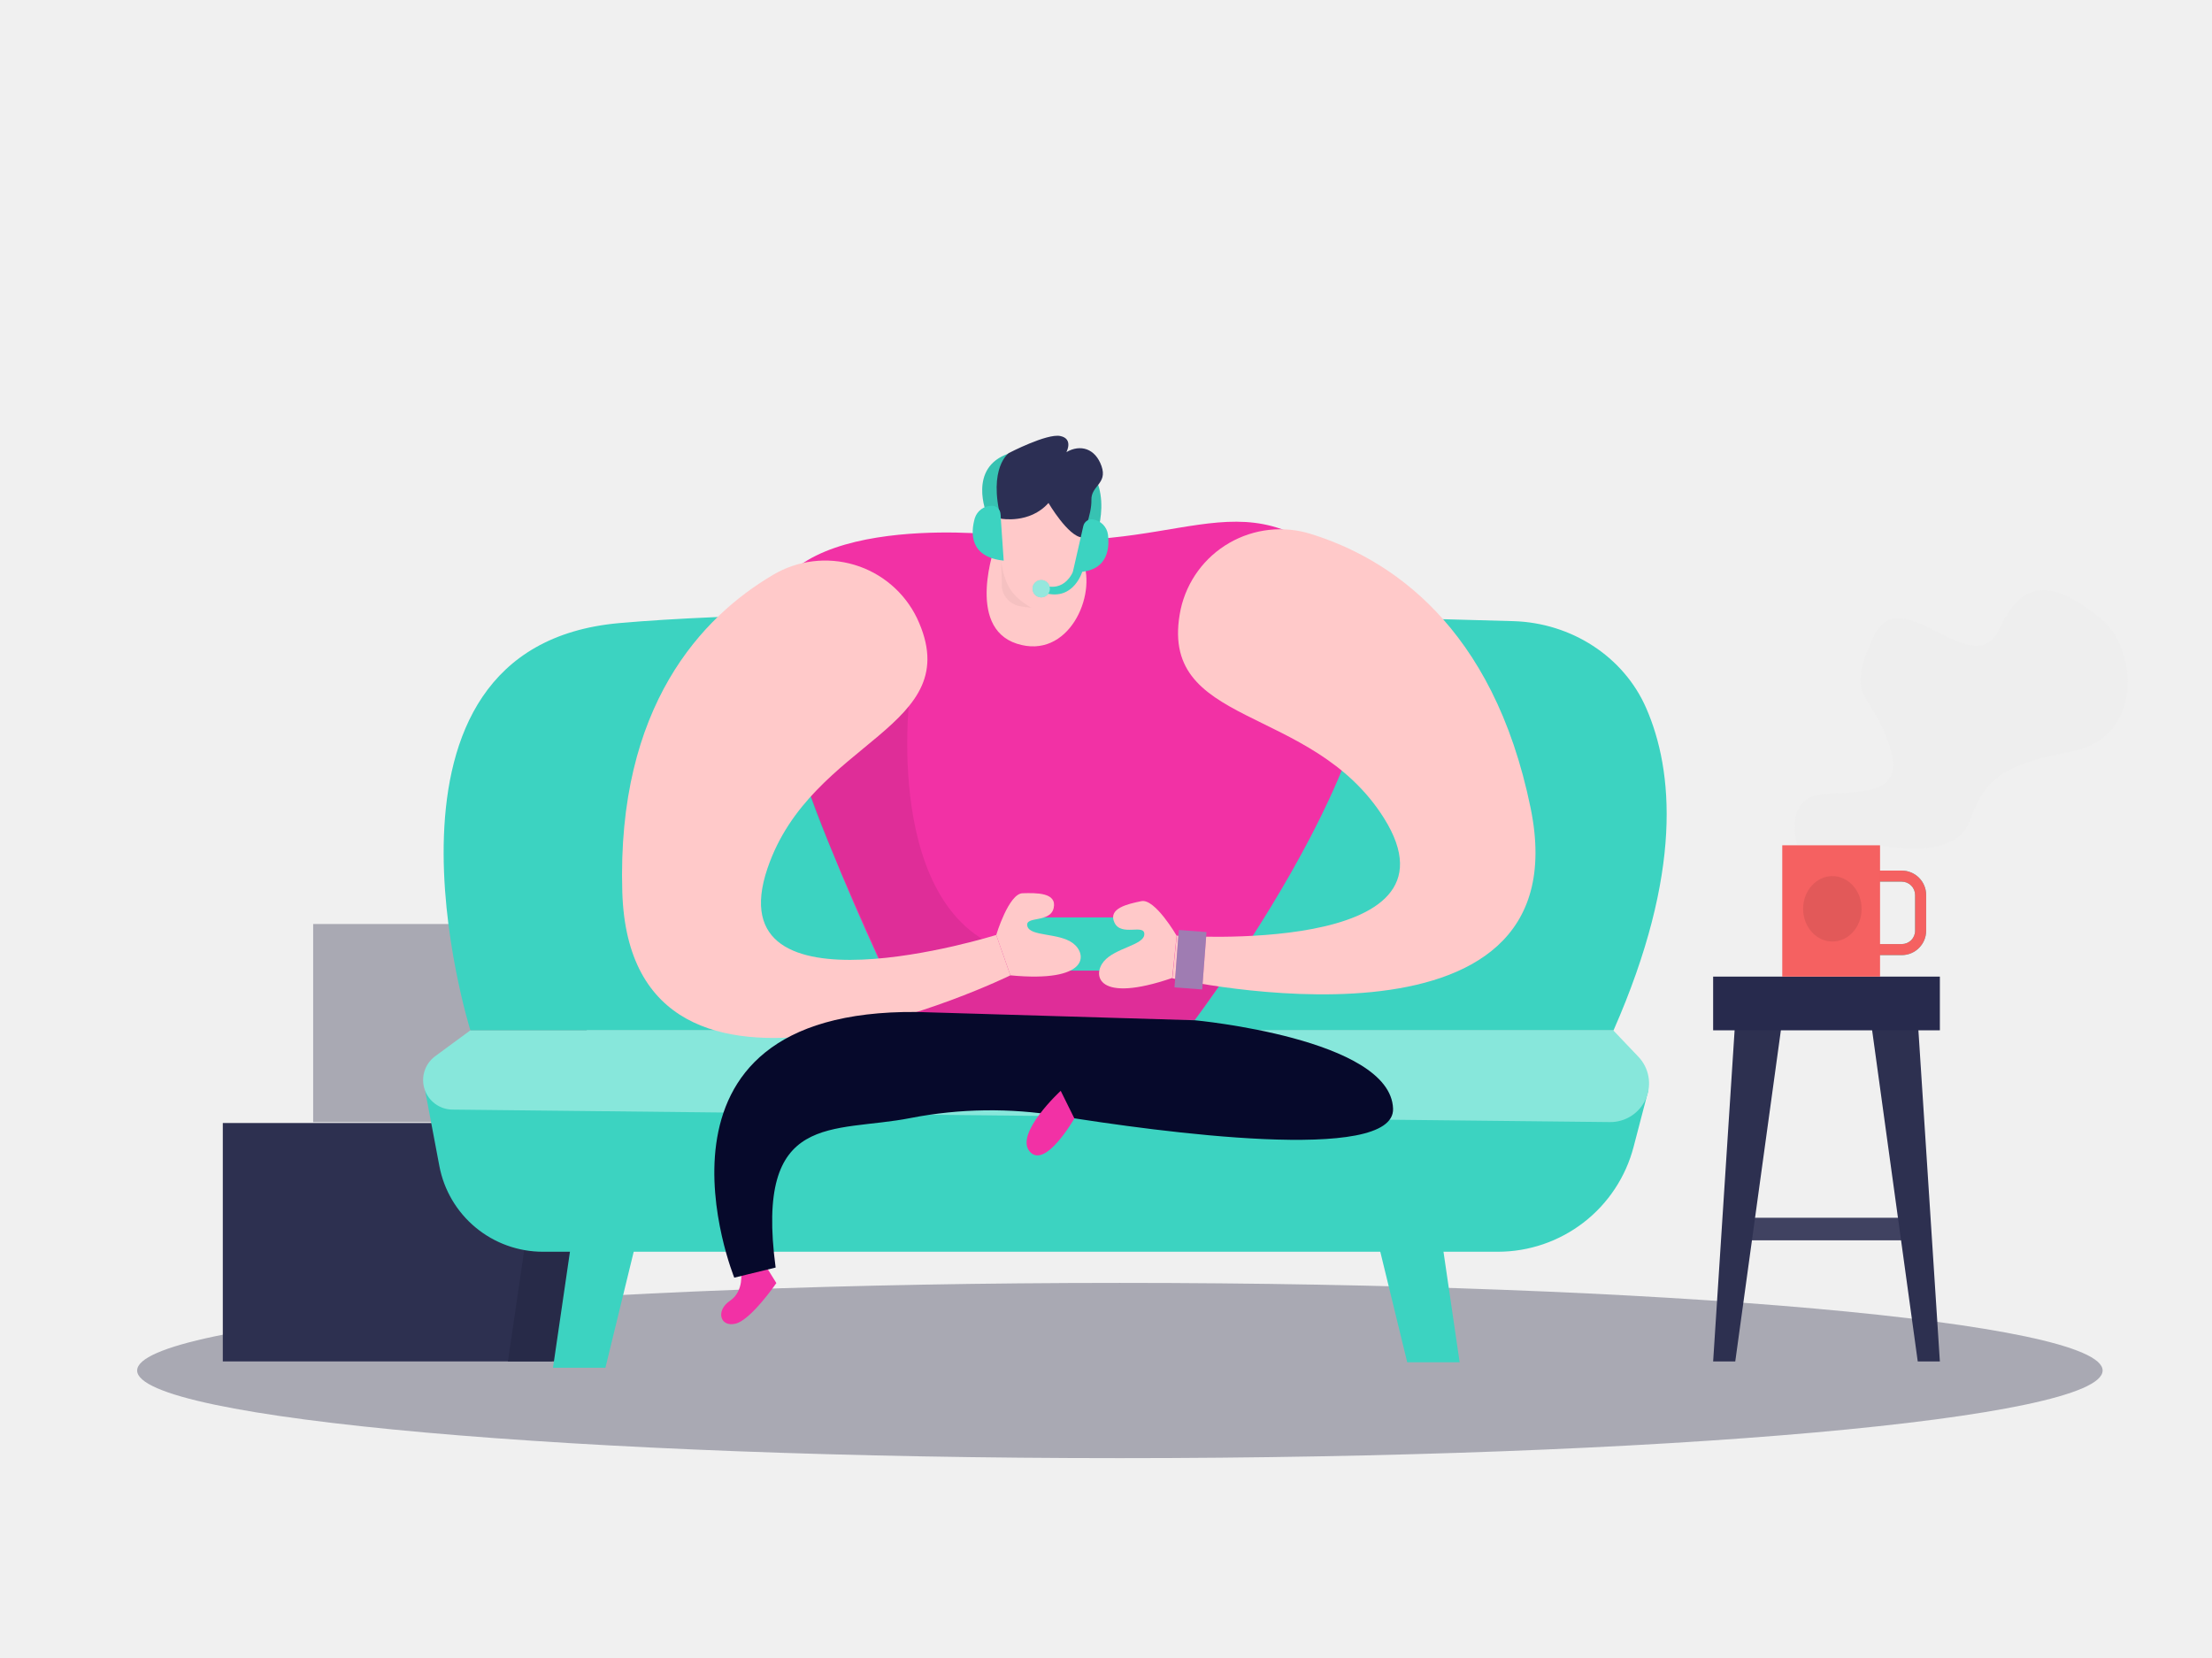
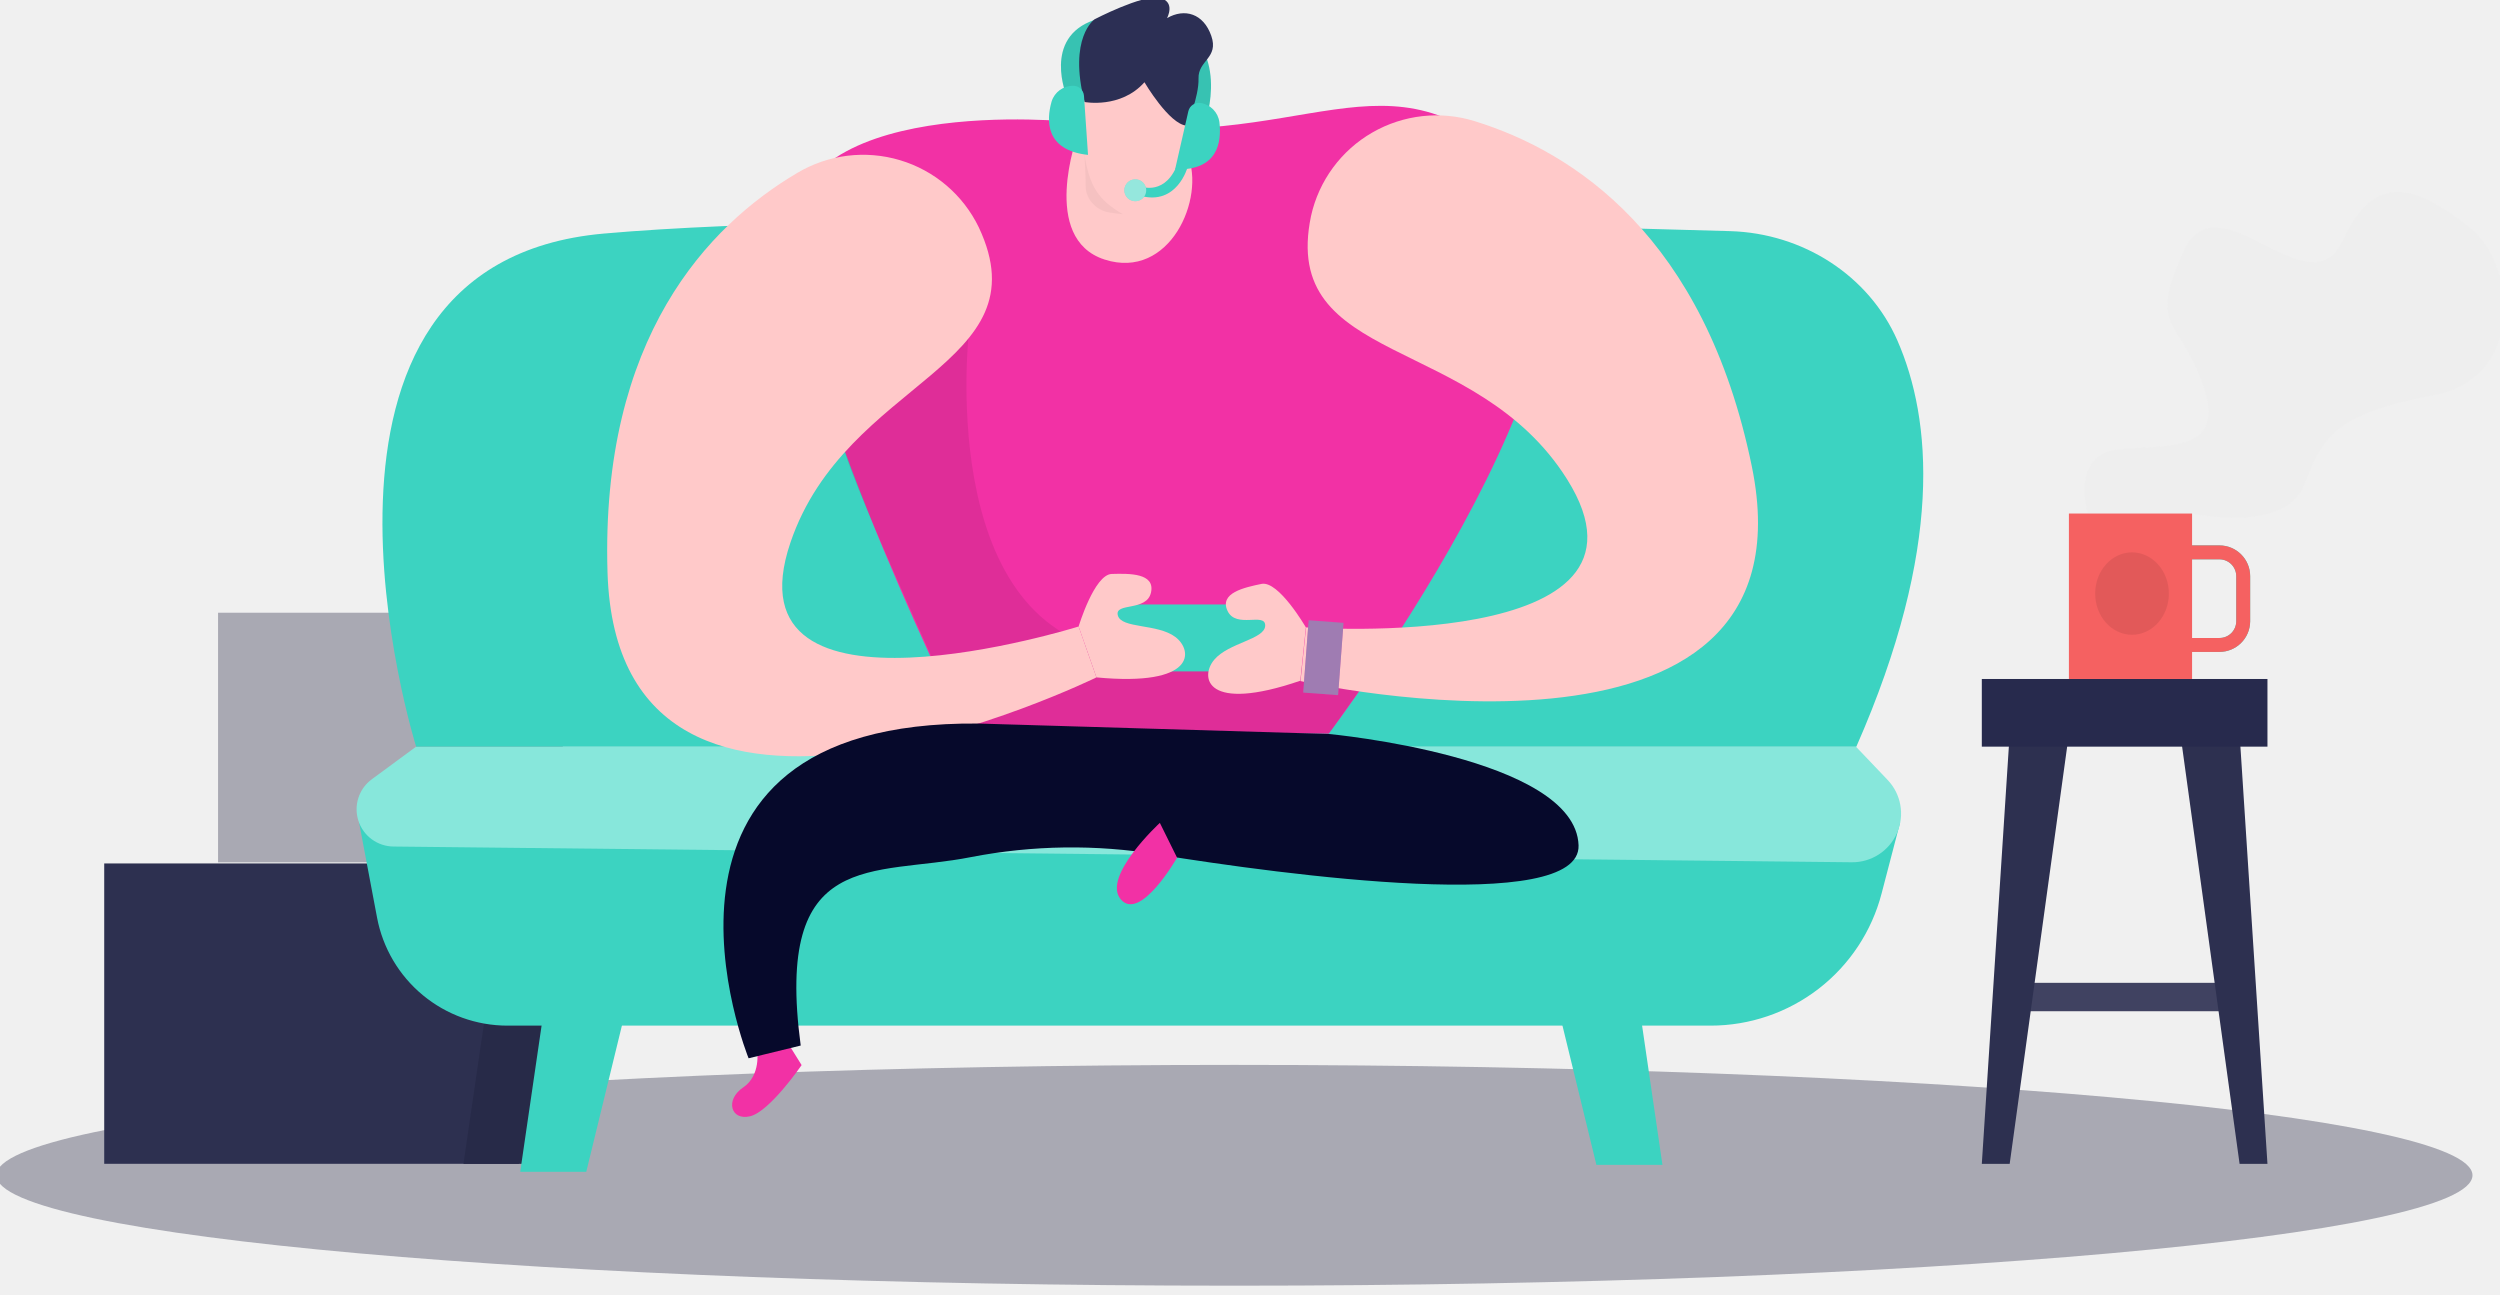
- <svg xmlns="http://www.w3.org/2000/svg" width="379" height="284" fill="none">
+ <svg xmlns="http://www.w3.org/2000/svg" width="340" height="176" viewBox="24 75 340 176" fill="none">
  <path opacity=".45" d="M191.878 249.854c92.994 0 168.38-6.722 168.38-15.014 0-8.292-75.386-15.015-168.38-15.015s-168.38 6.723-168.38 15.015c0 8.292 75.386 15.014 168.38 15.014z" fill="#525369" />
  <path d="M94.58 192.429H38.174v40.849h56.404v-40.849z" fill="#2D3050" />
  <path opacity=".45" d="M100.539 158.33H53.657v33.948h46.882V158.33z" fill="#525369" />
  <path d="M325.836 163.66h-8.604v-1.894h8.604a2.279 2.279 0 002.293-2.281v-6.125a2.29 2.29 0 00-2.293-2.291h-8.604v-1.893h8.604a4.185 4.185 0 014.188 4.184v6.153a4.185 4.185 0 01-4.188 4.147z" fill="#3CD3C1" />
  <path d="M325.836 163.66h-8.604v-1.894h8.604a2.279 2.279 0 002.293-2.281v-6.125a2.29 2.29 0 00-2.293-2.291h-8.604v-1.893h8.604a4.185 4.185 0 014.188 4.184v6.153a4.185 4.185 0 01-4.188 4.147z" fill="#F56161" />
  <path d="M328.65 208.664h-30.083v3.863h30.083v-3.863z" fill="#404261" />
  <path d="M90.704 208.134l-3.676 25.153h8.982l6.131-25.153H90.704z" fill="#272A48" />
  <path d="M98.426 209.213l-3.676 25.153h8.982l6.131-25.153H98.426zM246.416 208.267l3.677 25.153h-8.983l-6.13-25.153h11.436z" fill="#3CD3C1" />
  <path d="M72.844 186.91l2.435 12.884a18.034 18.034 0 006.217 10.542 18.062 18.062 0 0011.52 4.15H256.64a24.05 24.05 0 0014.705-5.023 24.021 24.021 0 008.556-12.963l2.511-9.618-209.568.028z" fill="#3CD3C1" />
  <path d="M80.594 176.544l-6.045 4.449a5.066 5.066 0 00-1.807 5.629 5.062 5.062 0 001.816 2.52 5.077 5.077 0 002.947.987l198.312 2.139a6.64 6.64 0 006.181-3.985 6.622 6.622 0 00-1.301-7.233l-4.292-4.506H80.595z" fill="#87E7DB" />
  <path d="M80.594 176.544s-20.589-65.699 25.526-69.779c37.729-3.342 123.393-1.212 153.192-.331 9.882.293 18.865 6.021 22.74 14.891 4.662 10.669 6.329 28.116-5.59 55.219H80.594z" fill="#3CD3C1" />
  <path d="M126.965 217.809s.578 3.427-1.895 5.084c-2.473 1.656-1.715 4.553.947 3.919 2.663-.634 7.003-6.958 7.003-6.958l-2.256-3.626-3.799 1.581zM170.095 91.59s-40.07-4.241-38.554 16.926c1.516 21.168 23.972 66.267 23.972 66.267h49.194s44.182-58.087 26.019-76.49c-18.164-18.404-29.145-1.733-60.631-6.703z" fill="#F231A5" />
  <path d="M170.55 93.36s-5.173 14.087 3.676 16.936c8.85 2.85 13.749-8.331 11.295-14.2-2.455-5.87-14.971-2.736-14.971-2.736z" fill="#FFC9C9" />
  <path opacity=".08" d="M155.826 119.592s-4.88 40.111 20.068 44.068c24.948 3.957 36.469.255 36.469.255l-7.656 10.906-49.895-1.43s-15.103-32.991-15.89-36.92c-.786-3.928 16.904-16.879 16.904-16.879z" fill="#000" />
  <path opacity=".08" d="M170.55 93.36s-5.173 14.087 3.676 16.936c8.85 2.85 13.749-8.331 11.295-14.2-2.455-5.87-14.971-2.736-14.971-2.736z" fill="#FFC9C9" />
  <path d="M171.498 91.902c.279 1.785.459 3.583.54 5.387.075 2.48.871 6.153 4.784 6.882 6.027 1.117 7.58-8.416 7.58-8.416s3.79-8.936-2.728-10.157c-5.827-1.108-11.38-1.894-10.176 6.304z" fill="#FFC9C9" />
  <path d="M184.08 96.144s.341-2.897 2.843-2.774c2.501.123 1.563 5.528-2.843 2.773zM172.947 94.525s.891-2.774-1.459-3.711c-2.35-.938-3.686 4.402 1.459 3.71zM157.114 105.913a17.457 17.457 0 00-10.716-9.128 17.491 17.491 0 00-13.975 1.735c-12.034 7.1-26.767 22.36-25.801 54.329 1.412 46.159 66.496 14.276 66.496 14.276l-2.426-6.921s-48.199 15.081-39.188-11.426c7.542-22.209 34.536-23.913 25.61-42.865z" fill="#FFC9C9" />
  <path d="M157.086 173.401l47.621 1.42s33.57 3.114 33.978 15.147c.322 9.514-40.222 3.976-57.182 1.249a71.903 71.903 0 00-25.459.35c-13.265 2.632-26.758-1.391-23.148 25.627l-7.087 1.732s-18.675-45.989 31.277-45.525z" fill="#06092B" />
  <path d="M194.351 157.204h-17.055a2.765 2.765 0 00-2.767 2.764v3.578a2.766 2.766 0 002.767 2.765h17.055a2.766 2.766 0 002.767-2.765v-3.578a2.765 2.765 0 00-2.767-2.764z" fill="#3CD3C1" />
  <path d="M170.692 160.204s2.132-7.081 4.51-7.147c2.378-.066 5.913-.132 5.335 2.518-.578 2.651-4.994 1.307-4.51 3.124.483 1.818 5.372 1.089 7.816 2.925 2.445 1.837 2.843 6.797-10.725 5.501l-2.426-6.921zM202.301 104.37a17.455 17.455 0 018.323-11.34 17.491 17.491 0 0113.99-1.535c13.351 4.147 31.211 15.601 37.635 46.936 9.276 45.222-61.379 29.195-61.379 29.195l.758-7.299s50.379 3.588 35.503-20.135c-12.488-19.871-39.104-15.317-34.83-35.822z" fill="#FFC9C9" />
  <path d="M201.6 160.327s-3.705-6.399-6.036-5.916c-2.331.483-5.78 1.23-4.614 3.682 1.165 2.452 5.164.123 5.116 1.998-.047 1.874-4.984 2.3-6.945 4.648-1.961 2.348-1.175 7.261 11.721 2.84l.758-7.252z" fill="#FFC9C9" />
  <path d="M181.74 186.91s-7.959 7.337-5.306 10.413c2.653 3.077 7.646-5.68 7.646-5.68l-2.34-4.733z" fill="#F231A5" />
  <path d="M297.316 174.821l-3.79 58.466h3.79l8.054-58.466h-8.054zM328.584 174.821l3.79 58.466h-3.79l-8.054-58.466h8.054z" fill="#2D3050" />
  <path d="M332.374 167.342h-38.848v9.202h38.848v-9.202z" fill="#272A4D" />
  <path d="M322.122 144.84H305.37v22.502h16.752V144.84z" fill="#F56161" />
  <path opacity=".08" d="M313.954 161.331c2.768 0 5.012-2.509 5.012-5.604 0-3.096-2.244-5.605-5.012-5.605-2.768 0-5.012 2.509-5.012 5.605 0 3.095 2.244 5.604 5.012 5.604z" fill="#000" />
  <path d="M307.938 144.84s-2.369-7.886 3.941-8.681c6.31-.795 15.009.795 11.768-8.672-3.24-9.466-7.504-7.421-2.767-18.147 4.738-10.726 17.216 8.359 21.793-1.732 4.576-10.092 10.896-6.627 17.216-1.657s7.58 20.429-4.899 22.796c-12.478 2.366-14.999 5.064-17.528 12.003-2.53 6.939-15.312 4.09-15.312 4.09h-14.212z" fill="#D1D1D1" fill-opacity=".07" />
  <path d="M169.081 88.116s-3.373-8.01 3.79-10.414c0 0-2.842 1.894-1.43 10.329l-2.36.085zM187.908 91.609s3.79-10.49-5.211-14.143c0 0 6.017 4.657 2.842 13.821l2.369.322z" fill="#3CD3C1" />
  <path opacity=".08" d="M169.081 88.116s-3.373-8.01 3.79-10.414c0 0-2.842 1.894-1.43 10.329l-2.36.085zM187.908 91.609s3.79-10.49-5.211-14.143c0 0 6.017 4.657 2.842 13.821l2.369.322z" fill="#000" />
  <path d="M171.497 88.873s4.918.947 8.149-2.689c0 0 3.373 5.747 5.751 5.908 0 0 1.677-3.939 1.602-6.419-.076-2.48 2.795-2.764 1.734-5.803-1.062-3.039-3.629-3.787-6.017-2.404 0 0 1.241-2.282-1.052-2.755-2.293-.474-8.812 2.916-8.812 2.916s-3.591 2.49-1.355 11.246z" fill="#2C2F54" />
  <path d="M185.511 97.743s-1.421 5.245-6.396 3.891v-1.287s3.535 1.439 5.164-3.427l1.232.823zM167.016 88.807c-.73 2.584-.872 6.626 4.955 7.26l-.549-8.027a1.466 1.466 0 00-1.469-1.373 3.045 3.045 0 00-2.937 2.14z" fill="#3CD3C1" />
  <path d="M189.841 91.625c.313 2.66-.17 6.627-6.026 6.4l1.8-7.896a1.478 1.478 0 011.658-1.126 3.05 3.05 0 012.568 2.622zM178.357 102.363a1.487 1.487 0 10.003-2.973 1.487 1.487 0 00-.003 2.973z" fill="#3CD3C1" />
  <path opacity=".46" d="M178.357 102.363a1.487 1.487 0 10.003-2.973 1.487 1.487 0 00-.003 2.973z" fill="#fff" />
  <path d="M206.719 159.708l-4.743-.357-.74 9.837 4.743.356.74-9.836z" fill="#F231A5" />
  <path opacity=".46" d="M206.719 159.708l-4.743-.357-.74 9.837 4.743.356.74-9.836z" fill="#3CD3C1" />
  <path d="M171.645 100.278c.004-1.339-.062-2.558-.148-4.191.703 4.277 1.852 6.082 5.212 8.046a23.241 23.241 0 01-1.811-.232l-.03-.004c-1.779-.278-3.229-1.819-3.223-3.619z" fill="#000" fill-opacity=".04" />
</svg>
